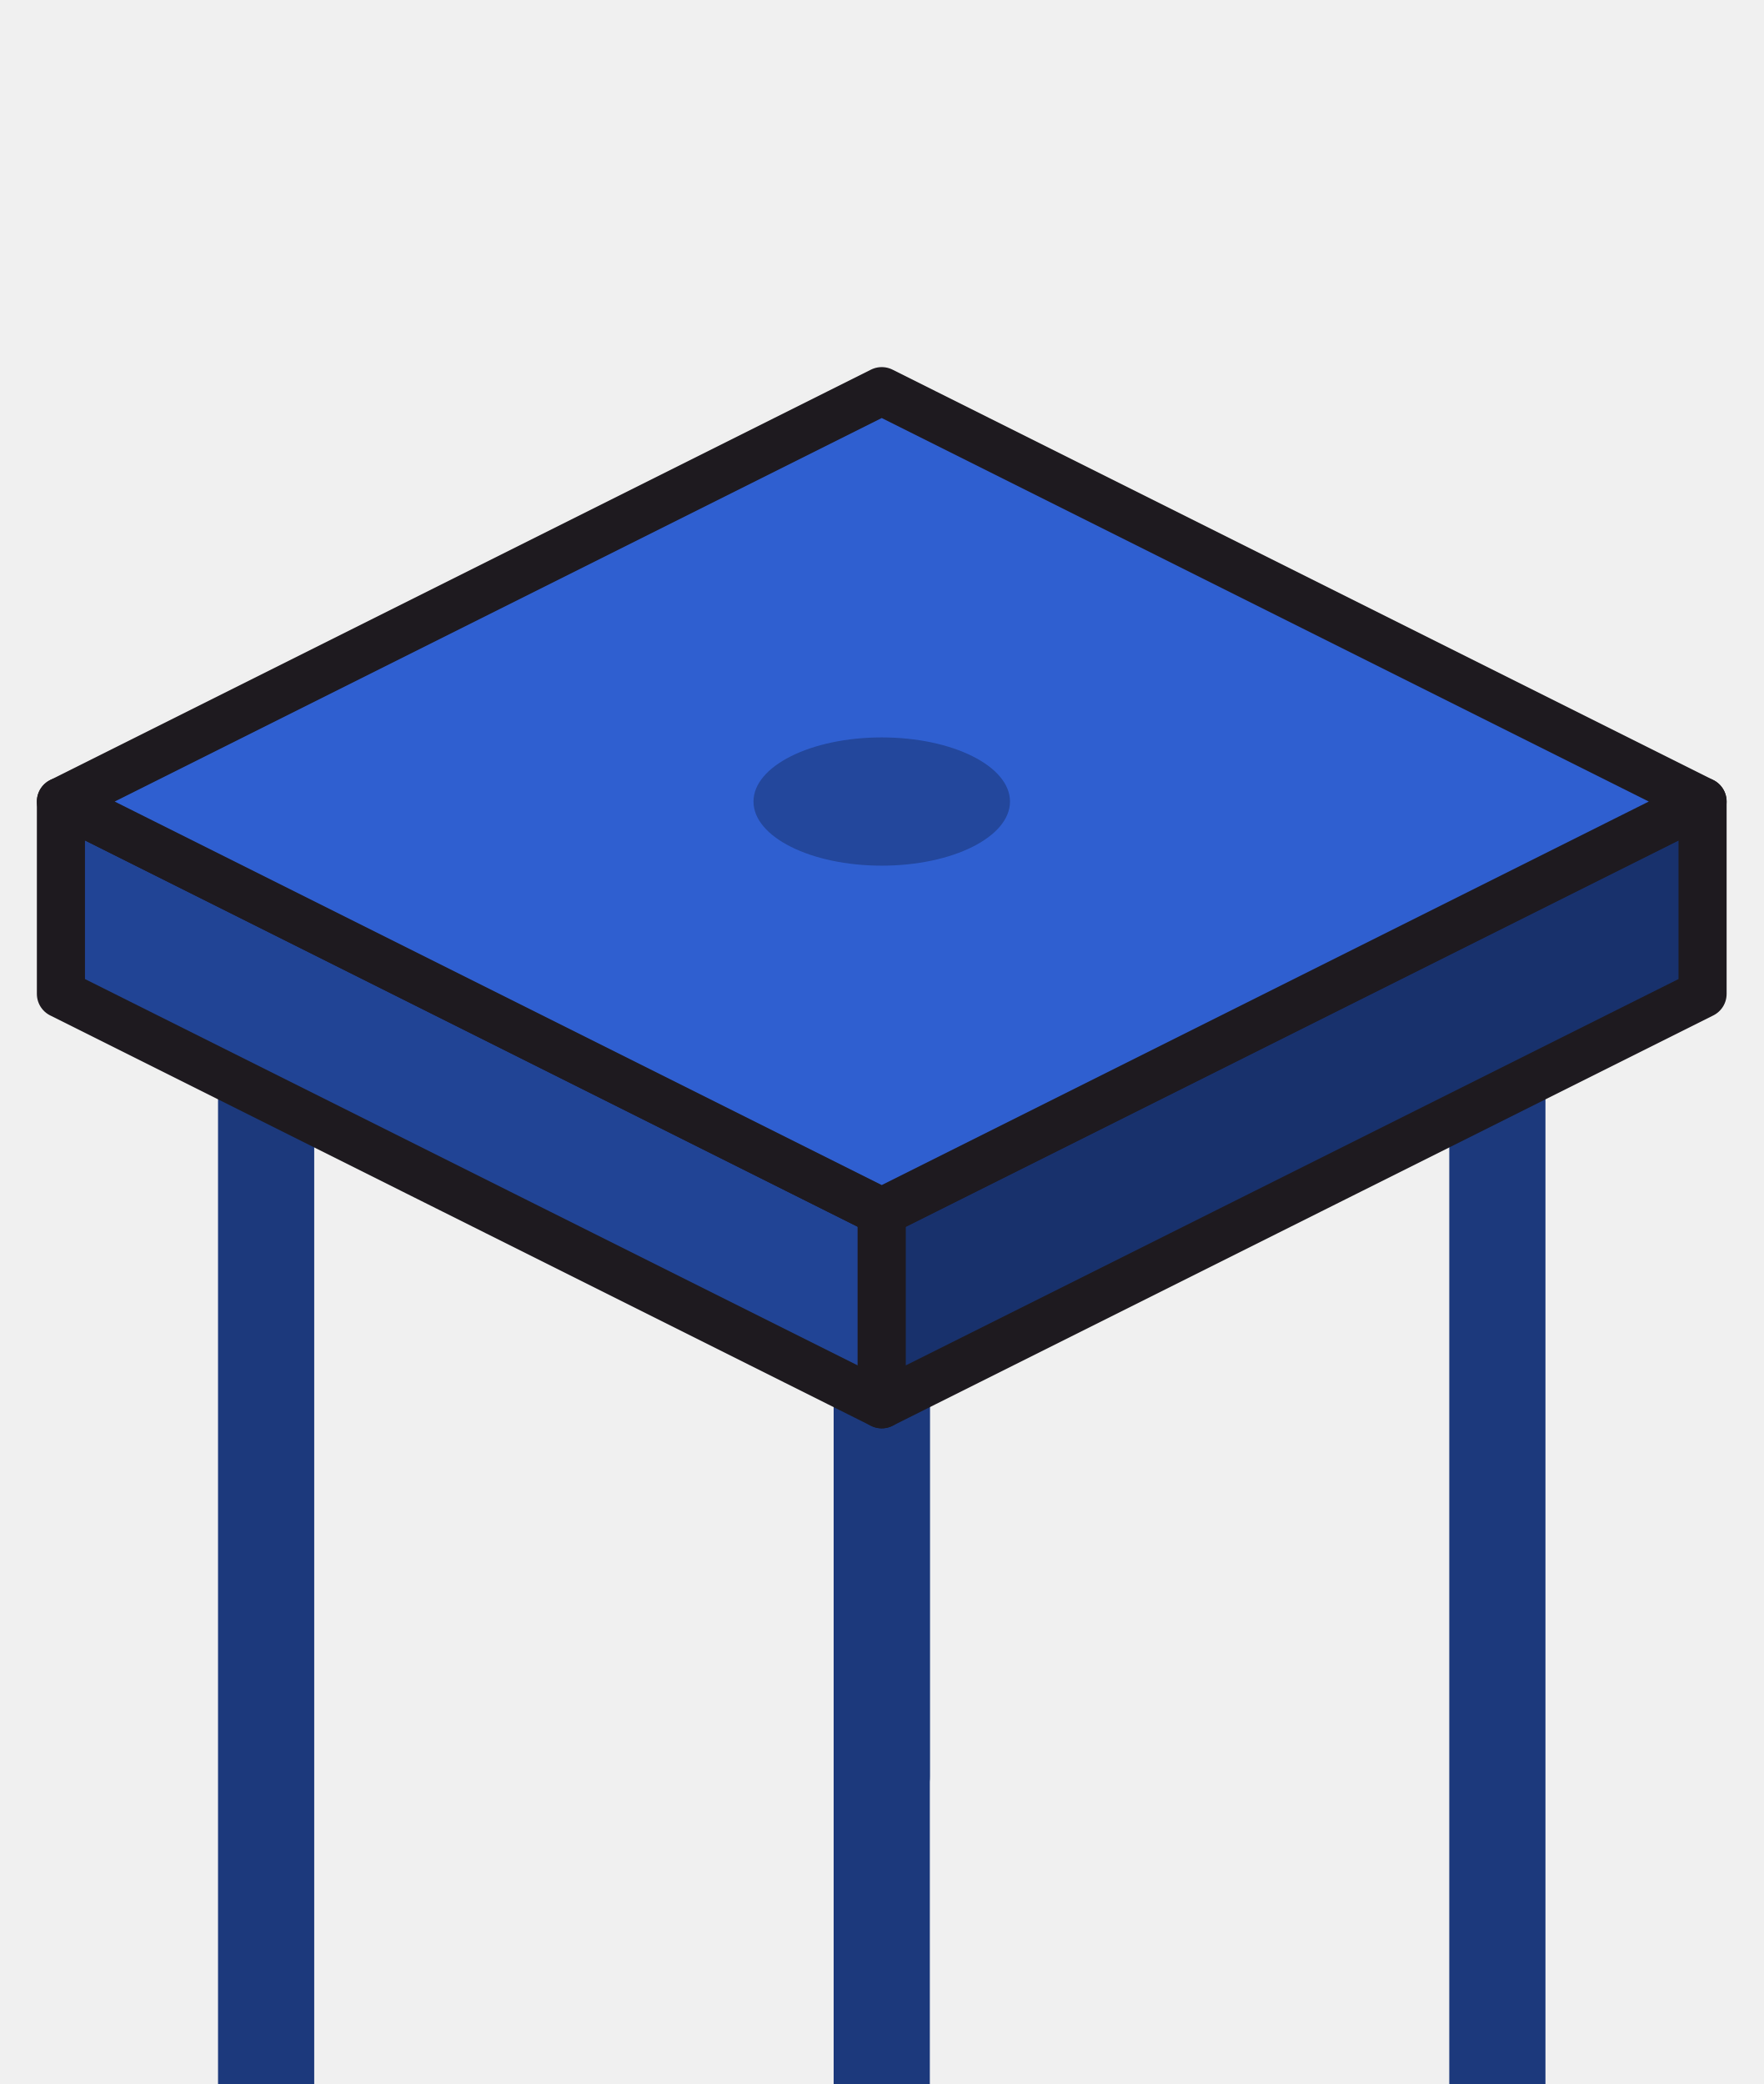
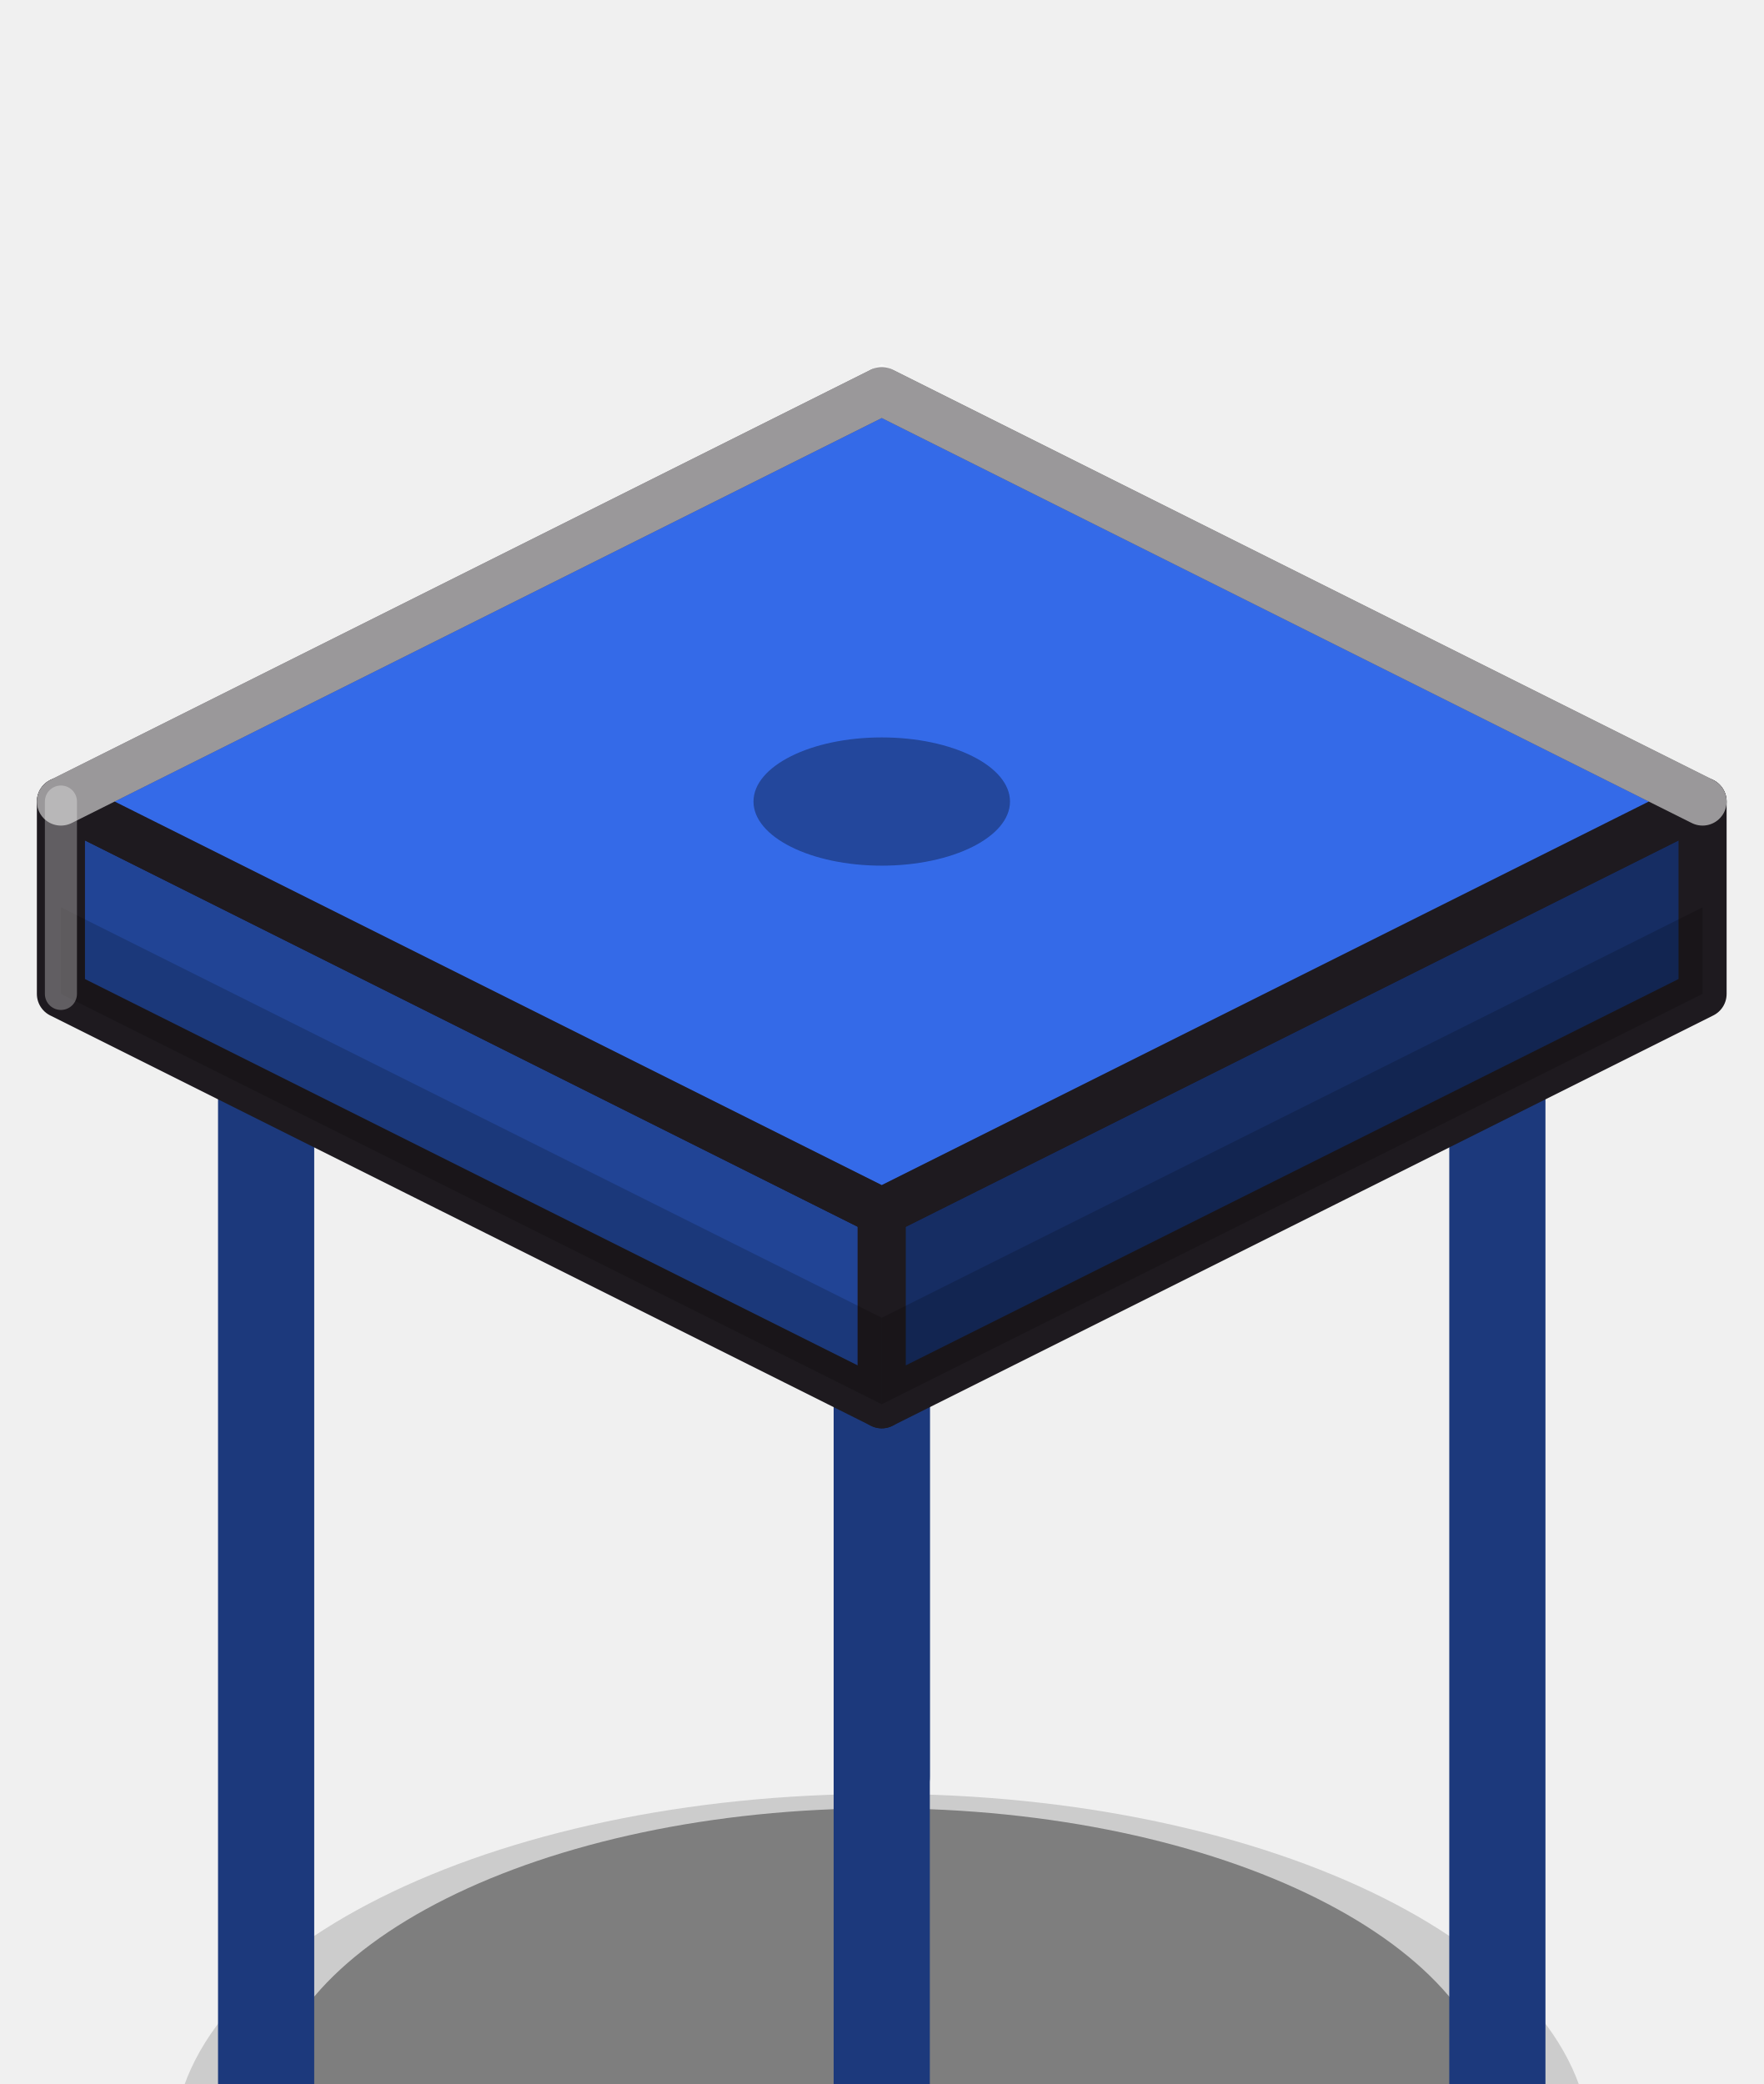
<svg xmlns="http://www.w3.org/2000/svg" width="110" height="130" viewBox="0 0 110 130">
+   <ellipse cx="55.0" cy="134.0" rx="44.2" ry="22.1" fill="#000000" opacity="0.152" />
+   <ellipse cx="55.0" cy="132.0" rx="38.4" ry="19.2" fill="#000000" opacity="0.38" />
  <polyline points="55.0,110.8 55.0,42.8" fill="none" stroke="#1C397C" stroke-width="6" stroke-linecap="round" stroke-linejoin="round" />
  <polyline points="93.4,130.0 93.4,62.0" fill="none" stroke="#1C397C" stroke-width="6" stroke-linecap="round" stroke-linejoin="round" />
  <polyline points="55.0,149.2 55.0,81.2" fill="none" stroke="#1C397C" stroke-width="6" stroke-linecap="round" stroke-linejoin="round" />
  <polyline points="16.6,130.0 16.6,62.0" fill="none" stroke="#1C397C" stroke-width="6" stroke-linecap="round" stroke-linejoin="round" />
  <polygon points="3.8,62.0 55.0,87.6 55.0,75.6 3.8,50.0" fill="#214495" stroke="#1E1A1F" stroke-width="3" stroke-linejoin="round" />
-   <polygon points="55.0,87.6 106.2,62.0 106.2,50.0 55.0,75.6" fill="#18316C" stroke="#1E1A1F" stroke-width="3" stroke-linejoin="round" />
-   <polygon points="55.0,24.4 106.2,50.0 55.0,75.6 3.8,50.0" fill="#2F5FD0" stroke="#1E1A1F" stroke-width="3" stroke-linejoin="round" />
+   <polygon points="55.0,87.6 106.2,62.0 106.2,50.0 55.0,75.6" fill="#162D63" stroke="#1E1A1F" stroke-width="3" stroke-linejoin="round" />
+   <polygon points="55.0,24.4 106.2,50.0 55.0,75.6 3.8,50.0" fill="#346AE8" stroke="#1E1A1F" stroke-width="3" stroke-linejoin="round" />
+   <polygon points="3.8,62.0 55.0,87.6 55.0,82.2 3.8,56.6" fill="#000000" stroke="none" stroke-width="0" stroke-linejoin="round" opacity="0.18" />
+   <polygon points="55.0,87.6 106.2,62.0 106.2,56.6 55.0,82.2" fill="#000000" stroke="none" stroke-width="0" stroke-linejoin="round" opacity="0.18" />
+   <polyline points="3.8,50.0 55.0,24.4 106.2,50.0" fill="none" stroke="#FFFFFF" stroke-width="3" stroke-linecap="round" opacity="0.55" />
+   <polyline points="3.8,50.0 3.8,62.0" fill="none" stroke="#FFFFFF" stroke-width="2" stroke-linecap="round" opacity="0.3" />
  <ellipse cx="55.0" cy="50.0" rx="8.0" ry="4.0" fill="#23479C" stroke="none" stroke-width="0" />
</svg>
